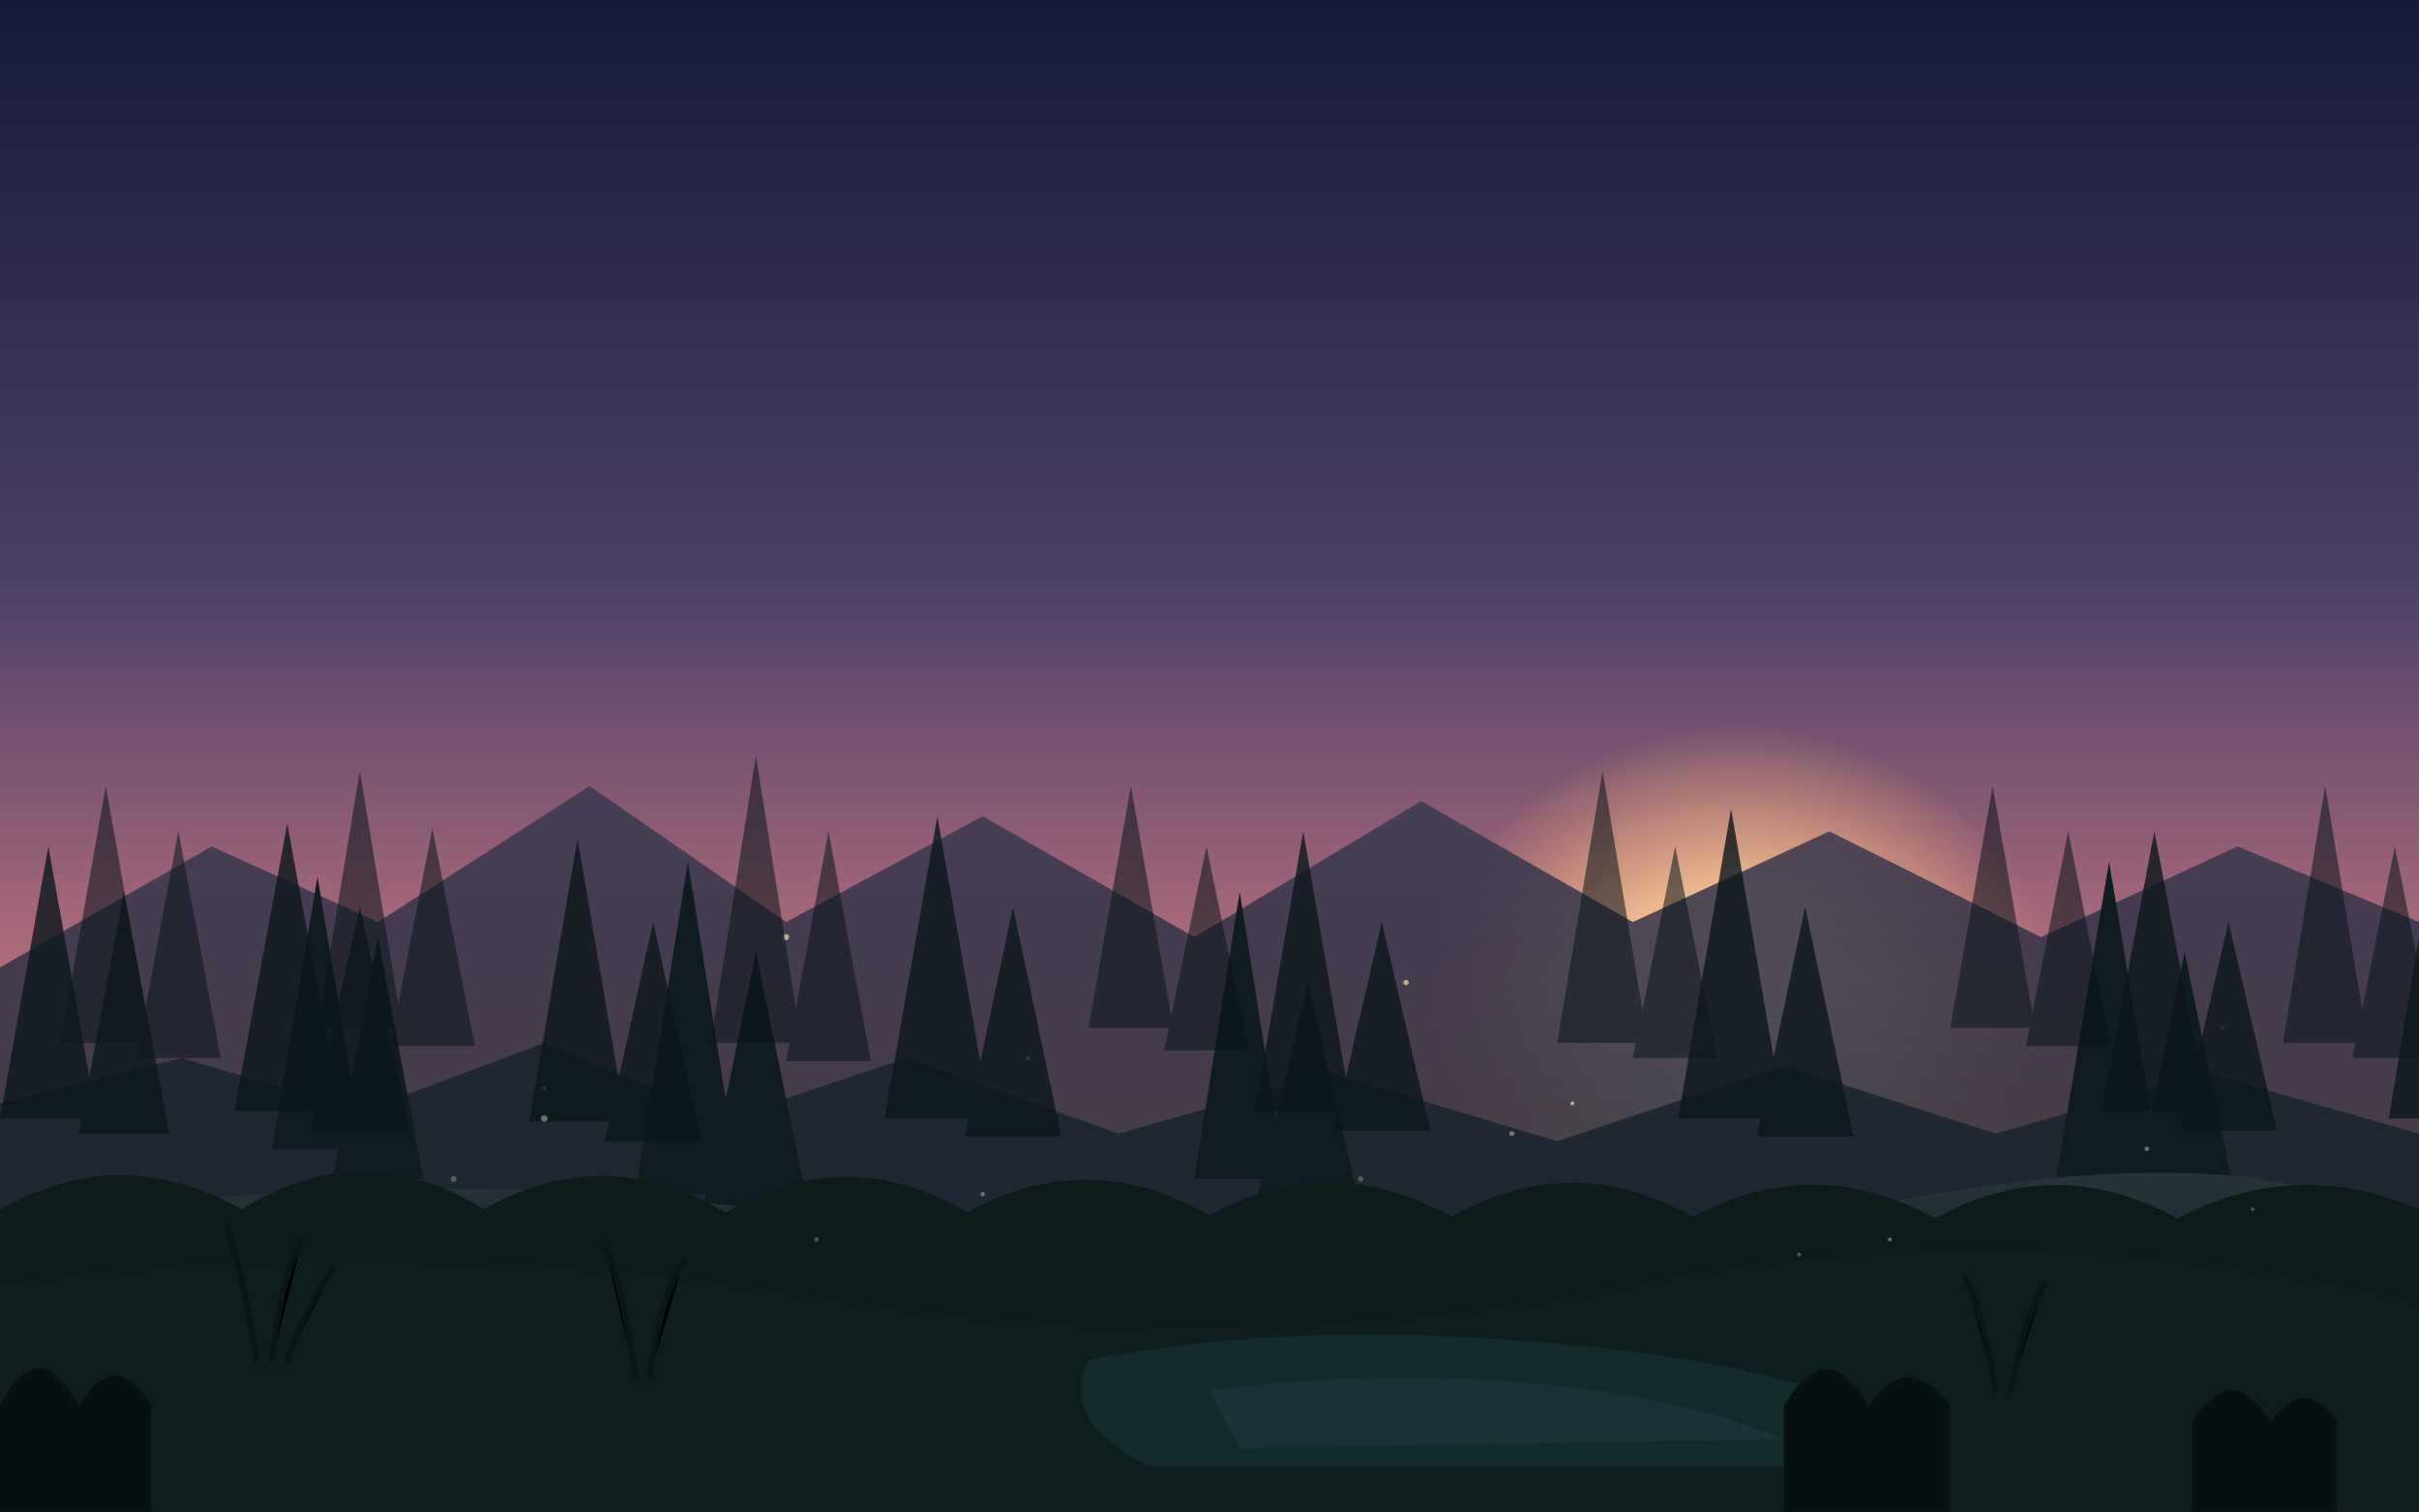
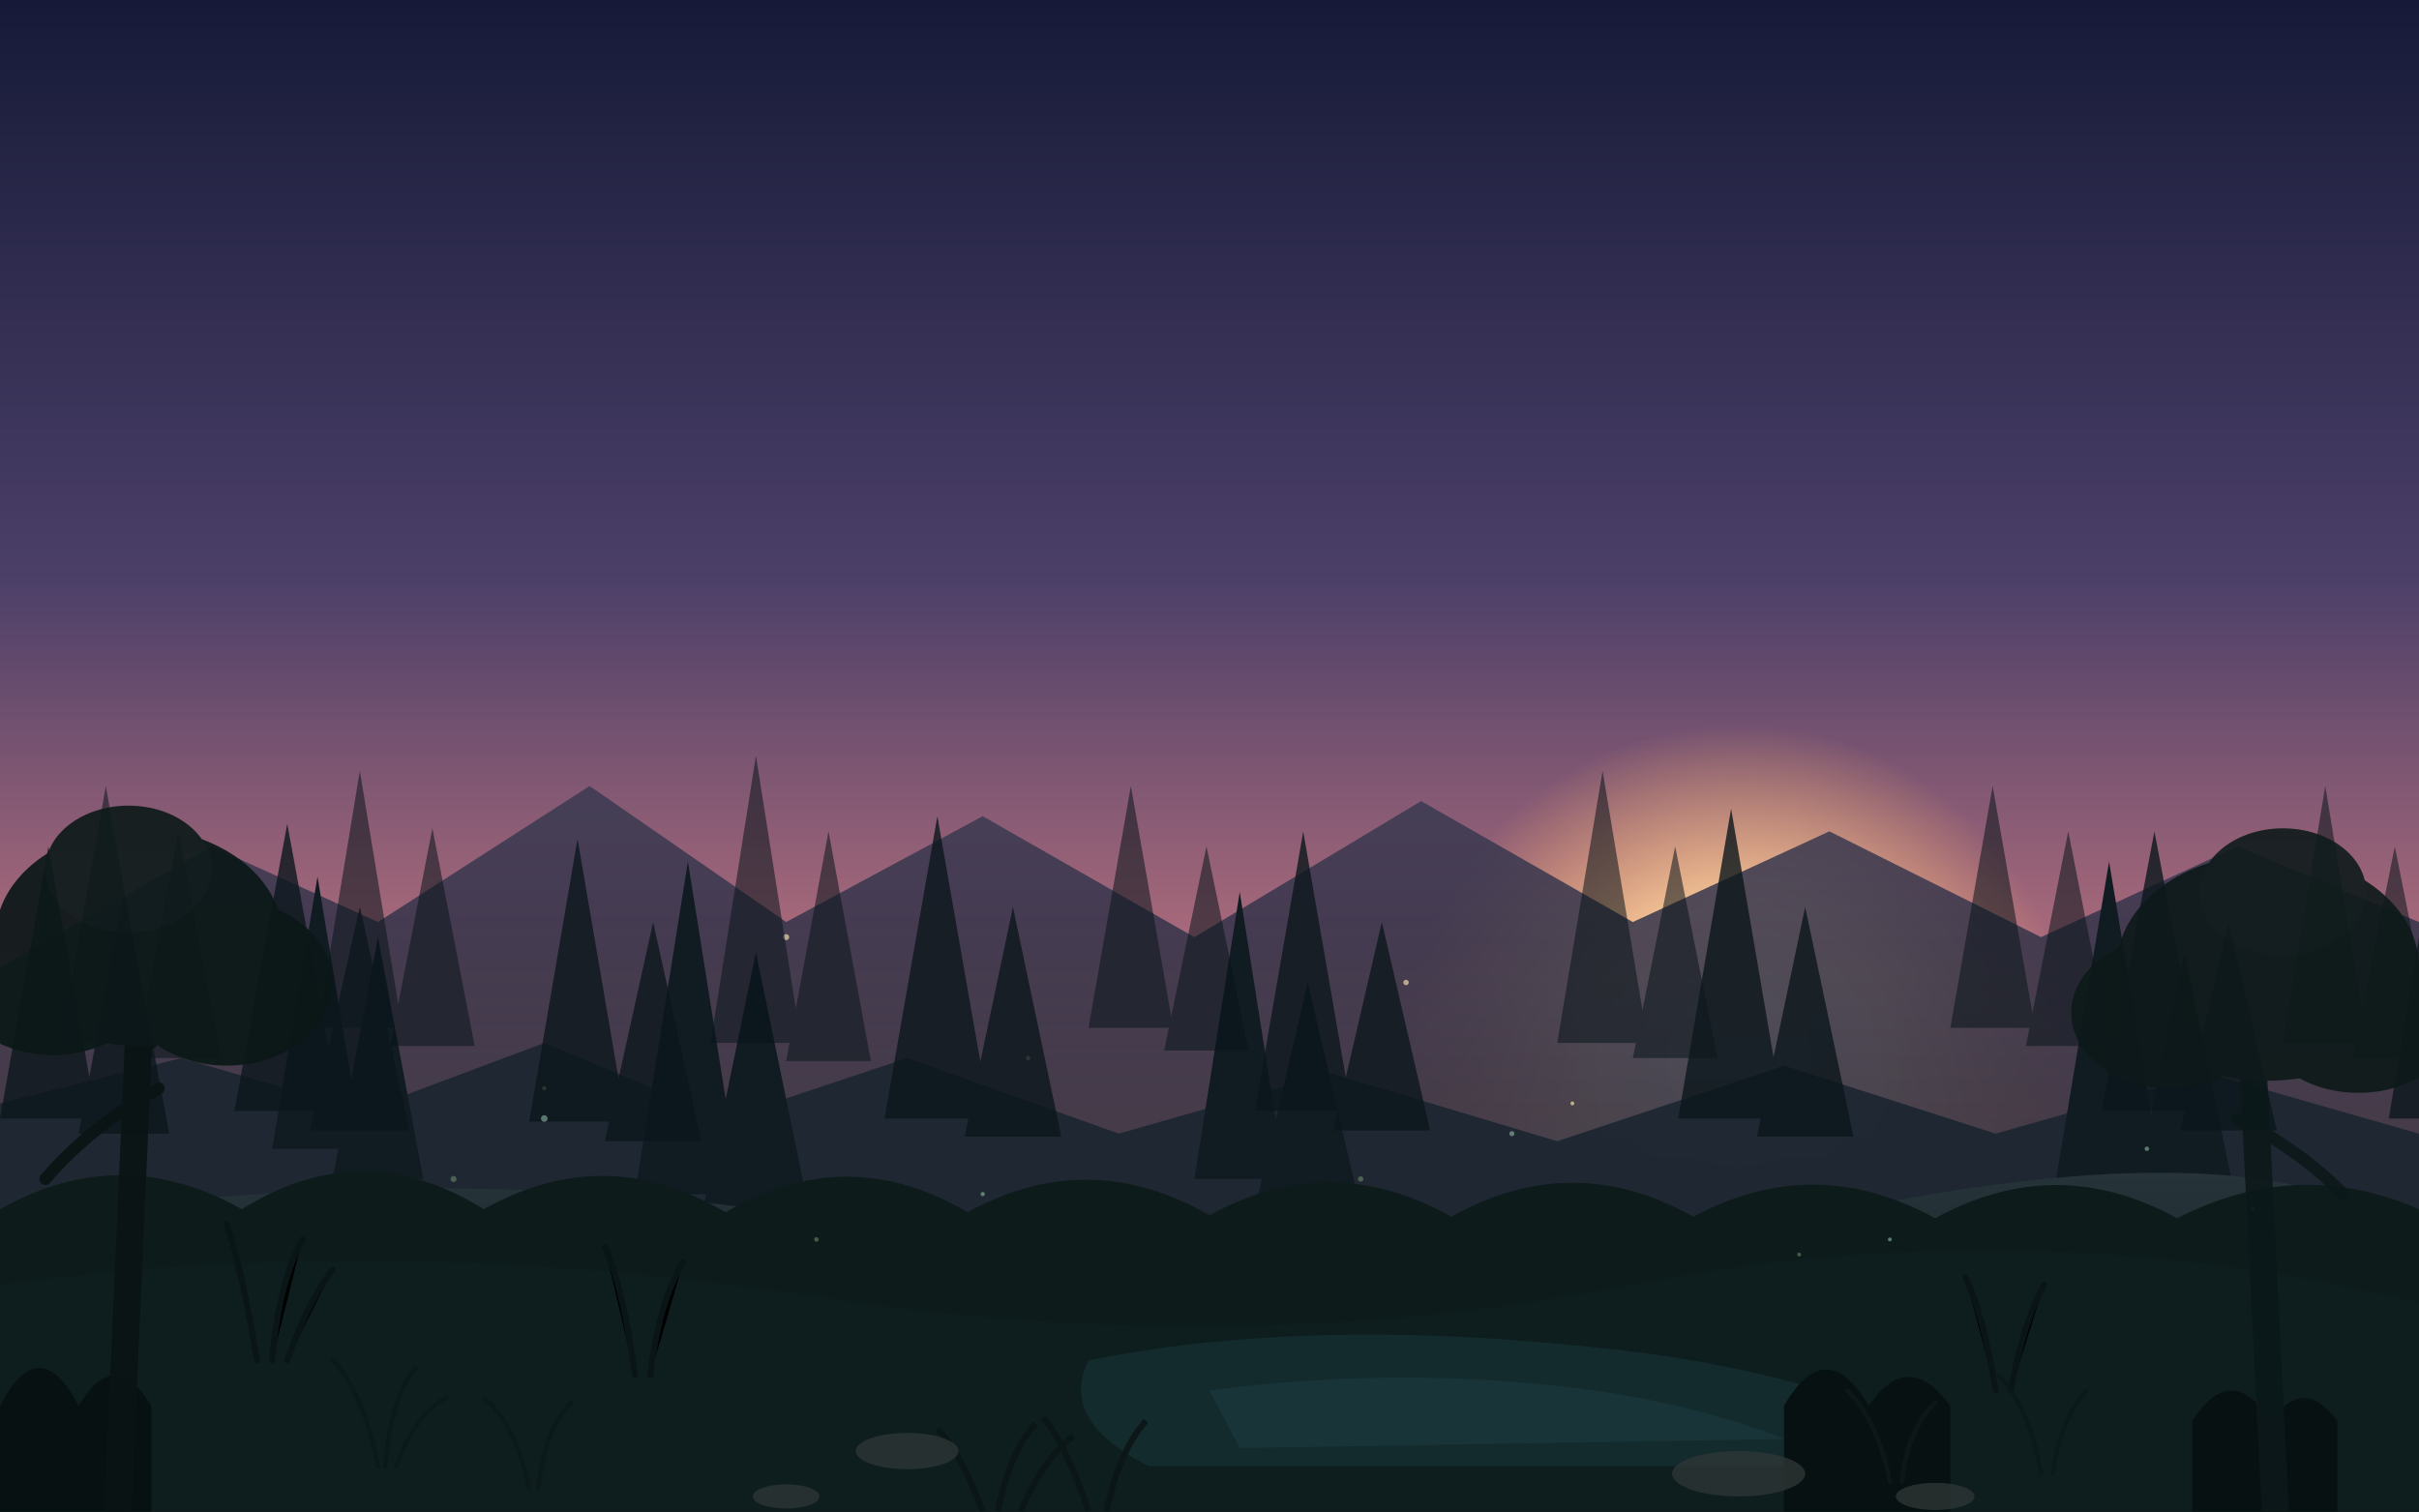
<svg xmlns="http://www.w3.org/2000/svg" viewBox="0 0 1600 1000" preserveAspectRatio="xMidYMid slice">
  <defs>
    <linearGradient id="dawnSky" x1="0" y1="0" x2="0" y2="1">
      <stop offset="0" stop-color="#161a38" />
      <stop offset=".38" stop-color="#4b3f68" />
      <stop offset=".64" stop-color="#b06d7c" />
      <stop offset=".78" stop-color="#f0a47e" />
      <stop offset=".86" stop-color="#f7c89a" />
      <stop offset="1" stop-color="#3b3140" />
    </linearGradient>
    <radialGradient id="dawnSun" cx="50%" cy="50%" r="50%">
      <stop offset="0" stop-color="#fff1cf" />
      <stop offset=".45" stop-color="#ffd39b" />
      <stop offset="1" stop-color="#ffb36b" stop-opacity="0" />
    </radialGradient>
    <linearGradient id="dawnHill" x1="0" y1="0" x2="0" y2="1">
      <stop offset="0" stop-color="#3b3a52" />
      <stop offset="1" stop-color="#171b2a" />
    </linearGradient>
    <linearGradient id="dawnMeadow" x1="0" y1="0" x2="0" y2="1">
      <stop offset="0" stop-color="#26343a" />
      <stop offset="1" stop-color="#0c1319" />
    </linearGradient>
  </defs>
  <rect width="1600" height="1000" fill="url(#dawnSky)" />
  <circle cx="1150" cy="700" r="220" fill="url(#dawnSun)" opacity=".9" />
  <circle cx="1150" cy="700" r="48" fill="#ffe3b3" opacity=".85" />
  <path fill="url(#dawnHill)" opacity=".85" d="M0 640 L140 560 L250 610 L390 520 L520 610 L650 540 L790 620 L940 530 L1080 610 L1210 550 L1350 620 L1480 560 L1600 610 L1600 1000 L0 1000Z" />
  <path fill="#1b2530" opacity=".9" d="M0 730 L120 700 L240 735 L360 690 L480 740 L600 700 L740 750 L880 710 L1030 755 L1180 705 L1320 750 L1460 710 L1600 750 L1600 1000 L0 1000Z" />
  <g fill="#101b22">
    <path d="M180 760 L210 580 L240 760Z" />
    <path d="M220 780 L250 620 L280 780Z" />
    <path d="M420 790 L455 570 L490 790Z" />
    <path d="M465 800 L500 630 L535 800Z" />
    <path d="M790 780 L820 590 L850 780Z" />
    <path d="M830 800 L865 650 L900 800Z" />
    <path d="M1360 780 L1395 570 L1430 780Z" />
    <path d="M1410 800 L1445 630 L1480 800Z" />
  </g>
  <path fill="url(#dawnMeadow)" d="M0 810 Q300 760 600 815 T1200 805 T1600 820 L1600 1000 L0 1000Z" />
  <g fill="#e9d7a7" opacity=".7">
    <circle cx="520" cy="620" r="2" />
    <circle cx="680" cy="700" r="1.5" />
    <circle cx="930" cy="650" r="1.8" />
    <circle cx="1040" cy="730" r="1.3" />
    <circle cx="360" cy="720" r="1.4" />
    <circle cx="1470" cy="680" r="1.2" />
  </g>
  <g>
    <g fill="#0a141a" opacity=".55">
      <path d="M40 690 L70 520 L100 690Z" />
      <path d="M90 700 L118 550 L146 700Z" />
      <path d="M210 680 L238 510 L266 680Z" />
      <path d="M258 692 L286 548 L314 692Z" />
      <path d="M470 690 L500 500 L530 690Z" />
      <path d="M520 702 L548 550 L576 702Z" />
      <path d="M720 680 L748 520 L776 680Z" />
      <path d="M770 695 L798 560 L826 695Z" />
      <path d="M1030 690 L1060 510 L1090 690Z" />
      <path d="M1080 700 L1108 560 L1136 700Z" />
      <path d="M1290 680 L1318 520 L1346 680Z" />
      <path d="M1340 692 L1368 550 L1396 692Z" />
      <path d="M1510 690 L1538 520 L1566 690Z" />
      <path d="M1556 700 L1584 560 L1612 700Z" />
    </g>
    <g fill="#0b171c" opacity=".8">
      <path d="M0 740 L32 560 L64 740Z" />
      <path d="M52 750 L82 590 L112 750Z" />
      <path d="M155 735 L190 545 L225 735Z" />
      <path d="M205 748 L238 600 L271 748Z" />
      <path d="M350 742 L382 555 L414 742Z" />
      <path d="M400 755 L432 610 L464 755Z" />
      <path d="M585 740 L620 540 L655 740Z" />
      <path d="M638 752 L670 600 L702 752Z" />
      <path d="M830 735 L862 550 L894 735Z" />
      <path d="M882 748 L914 610 L946 748Z" />
      <path d="M1110 740 L1145 535 L1180 740Z" />
      <path d="M1162 752 L1194 600 L1226 752Z" />
      <path d="M1390 735 L1425 550 L1460 735Z" />
      <path d="M1442 748 L1474 610 L1506 748Z" />
      <path d="M1580 740 L1610 560 L1640 740Z" />
    </g>
    <g fill="#0d1b1b">
      <path d="M0 800 Q80 755 160 800 Q240 750 320 800 Q400 755 480 802 Q560 755 640 802 Q720 758 800 804 Q880 760 960 805 Q1040 760 1120 805 Q1200 762 1280 806 Q1360 762 1440 806 Q1520 765 1600 800 L1600 1000 L0 1000Z" />
      <path d="M0 860 Q110 820 220 860 Q330 820 440 862 Q550 822 660 864 Q770 825 880 865 Q990 826 1100 866 Q1210 828 1320 866 Q1430 830 1540 866 Q1570 850 1600 852 L1600 1000 L0 1000Z" />
    </g>
    <path fill="#0e1e1e" d="M0 850 Q260 815 540 858 T1080 850 T1600 862 L1600 1000 L0 1000Z" />
    <path fill="#173337" opacity=".65" d="M720 900 Q860 872 1040 890 Q1180 902 1280 948 L1260 970 L760 970 Q700 940 720 900Z" />
    <path fill="#21464a" opacity=".35" d="M800 920 Q920 904 1040 918 Q1120 928 1180 952 L820 958Z" />
    <g fill="#071111">
      <path d="M0 930 Q26 880 52 930 Q76 890 100 930 L100 1000 L0 1000Z" />
      <path d="M1180 930 Q1208 882 1236 930 Q1262 892 1290 930 L1290 1000 L1180 1000Z" />
      <path d="M1450 940 Q1476 900 1502 940 Q1524 910 1546 940 L1546 1000 L1450 1000Z" />
    </g>
    <g stroke="#0a1518" stroke-width="4" stroke-linecap="round">
      <path d="M170 900 Q160 840 150 810 M180 900 Q184 850 200 820 M190 900 Q204 860 220 840" />
      <path d="M420 910 Q412 850 400 825 M430 910 Q436 860 452 835" />
      <path d="M1320 920 Q1312 870 1300 845 M1330 920 Q1338 875 1352 850" />
    </g>
    <g fill="#6f8f70" opacity=".55">
      <circle cx="300" cy="780" r="2" />
      <circle cx="540" cy="820" r="1.5" />
      <circle cx="900" cy="780" r="1.8" />
      <circle cx="1190" cy="830" r="1.3" />
      <circle cx="1490" cy="800" r="1.2" />
    </g>
    <g fill="#b7e6c8" opacity=".45">
      <circle cx="360" cy="740" r="2.2" />
      <circle cx="650" cy="790" r="1.4" />
      <circle cx="1000" cy="750" r="1.7" />
      <circle cx="1250" cy="820" r="1.3" />
      <circle cx="1420" cy="760" r="1.5" />
    </g>
  </g>
+   <g>
+     <g fill="#0a1414" opacity=".92">
+       <path d="M78 1000 L92 680 Q96 640 115 620 L132 600" stroke="#0a1414" stroke-width="18" fill="none" stroke-linecap="round" />
+       <path d="M95 660 Q55 610 20 600 M100 690 Q55 675 10 690 M105 720 Q60 745 30 780" stroke="#0a1414" stroke-width="8" fill="none" stroke-linecap="round" />
+       <ellipse cx="92" cy="620" rx="95" ry="72" fill="#0b1717" />
+       <ellipse cx="35" cy="650" rx="65" ry="48" fill="#0b1717" />
+       <ellipse cx="150" cy="650" rx="70" ry="55" fill="#0b1717" />
+       <ellipse cx="85" cy="575" rx="55" ry="42" fill="#0d1a1a" />
+     </g>
+     <g fill="#0b1718" opacity=".9">
+       <path d="M1505 1000 L1490 700 Q1486 660 1468 640 L1450 620" stroke="#0b1718" stroke-width="18" fill="none" stroke-linecap="round" />
+       <path d="M1490 680 Q1535 630 1570 620 M1488 710 Q1530 690 1560 710 M1480 740 Q1520 760 1550 790" stroke="#0b1718" stroke-width="8" fill="none" stroke-linecap="round" />
+       <ellipse cx="1500" cy="640" rx="100" ry="75" fill="#0c1818" />
+       <ellipse cx="1560" cy="675" rx="65" ry="48" fill="#0c1818" />
+       <ellipse cx="1435" cy="670" rx="65" ry="50" fill="#0c1818" />
+       <ellipse cx="1510" cy="590" rx="55" ry="42" fill="#0e1b1b" />
+     </g>
+     <g stroke="#0c1818" stroke-width="3" stroke-linecap="round" fill="none" opacity=".9">
+       <path d="M250 970 Q240 920 220 900 M255 970 Q258 925 275 905 M262 970 Q275 935 295 925" />
+       <path d="M350 985 Q340 940 320 925 M356 985 Q360 945 378 928" />
+       <path d="M1250 980 Q1242 940 1222 920 M1258 980 Q1262 945 1280 928" />
+       <path d="M1350 975 Q1342 930 1322 910 M1358 975 Q1362 940 1380 920" />
+     </g>
+     <g fill="#0b1515" opacity=".9">
+       <path d="M650 1000 Q635 960 620 945 M660 1000 Q668 960 685 942 M675 1000 Q690 965 710 950" stroke="#0b1515" stroke-width="4" fill="none" />
+       <path d="M720 1000 Q705 955 690 938 M732 1000 Q740 960 758 940" stroke="#0b1515" stroke-width="4" fill="none" />
+     </g>
+     <g fill="#2d3535" opacity=".8">
+       <ellipse cx="600" cy="960" rx="34" ry="12" />
+       <ellipse cx="1150" cy="975" rx="44" ry="15" />
+       <ellipse cx="520" cy="990" rx="22" ry="8" />
+       <ellipse cx="1280" cy="990" rx="26" ry="9" />
+     </g>
+   </g>
</svg>
